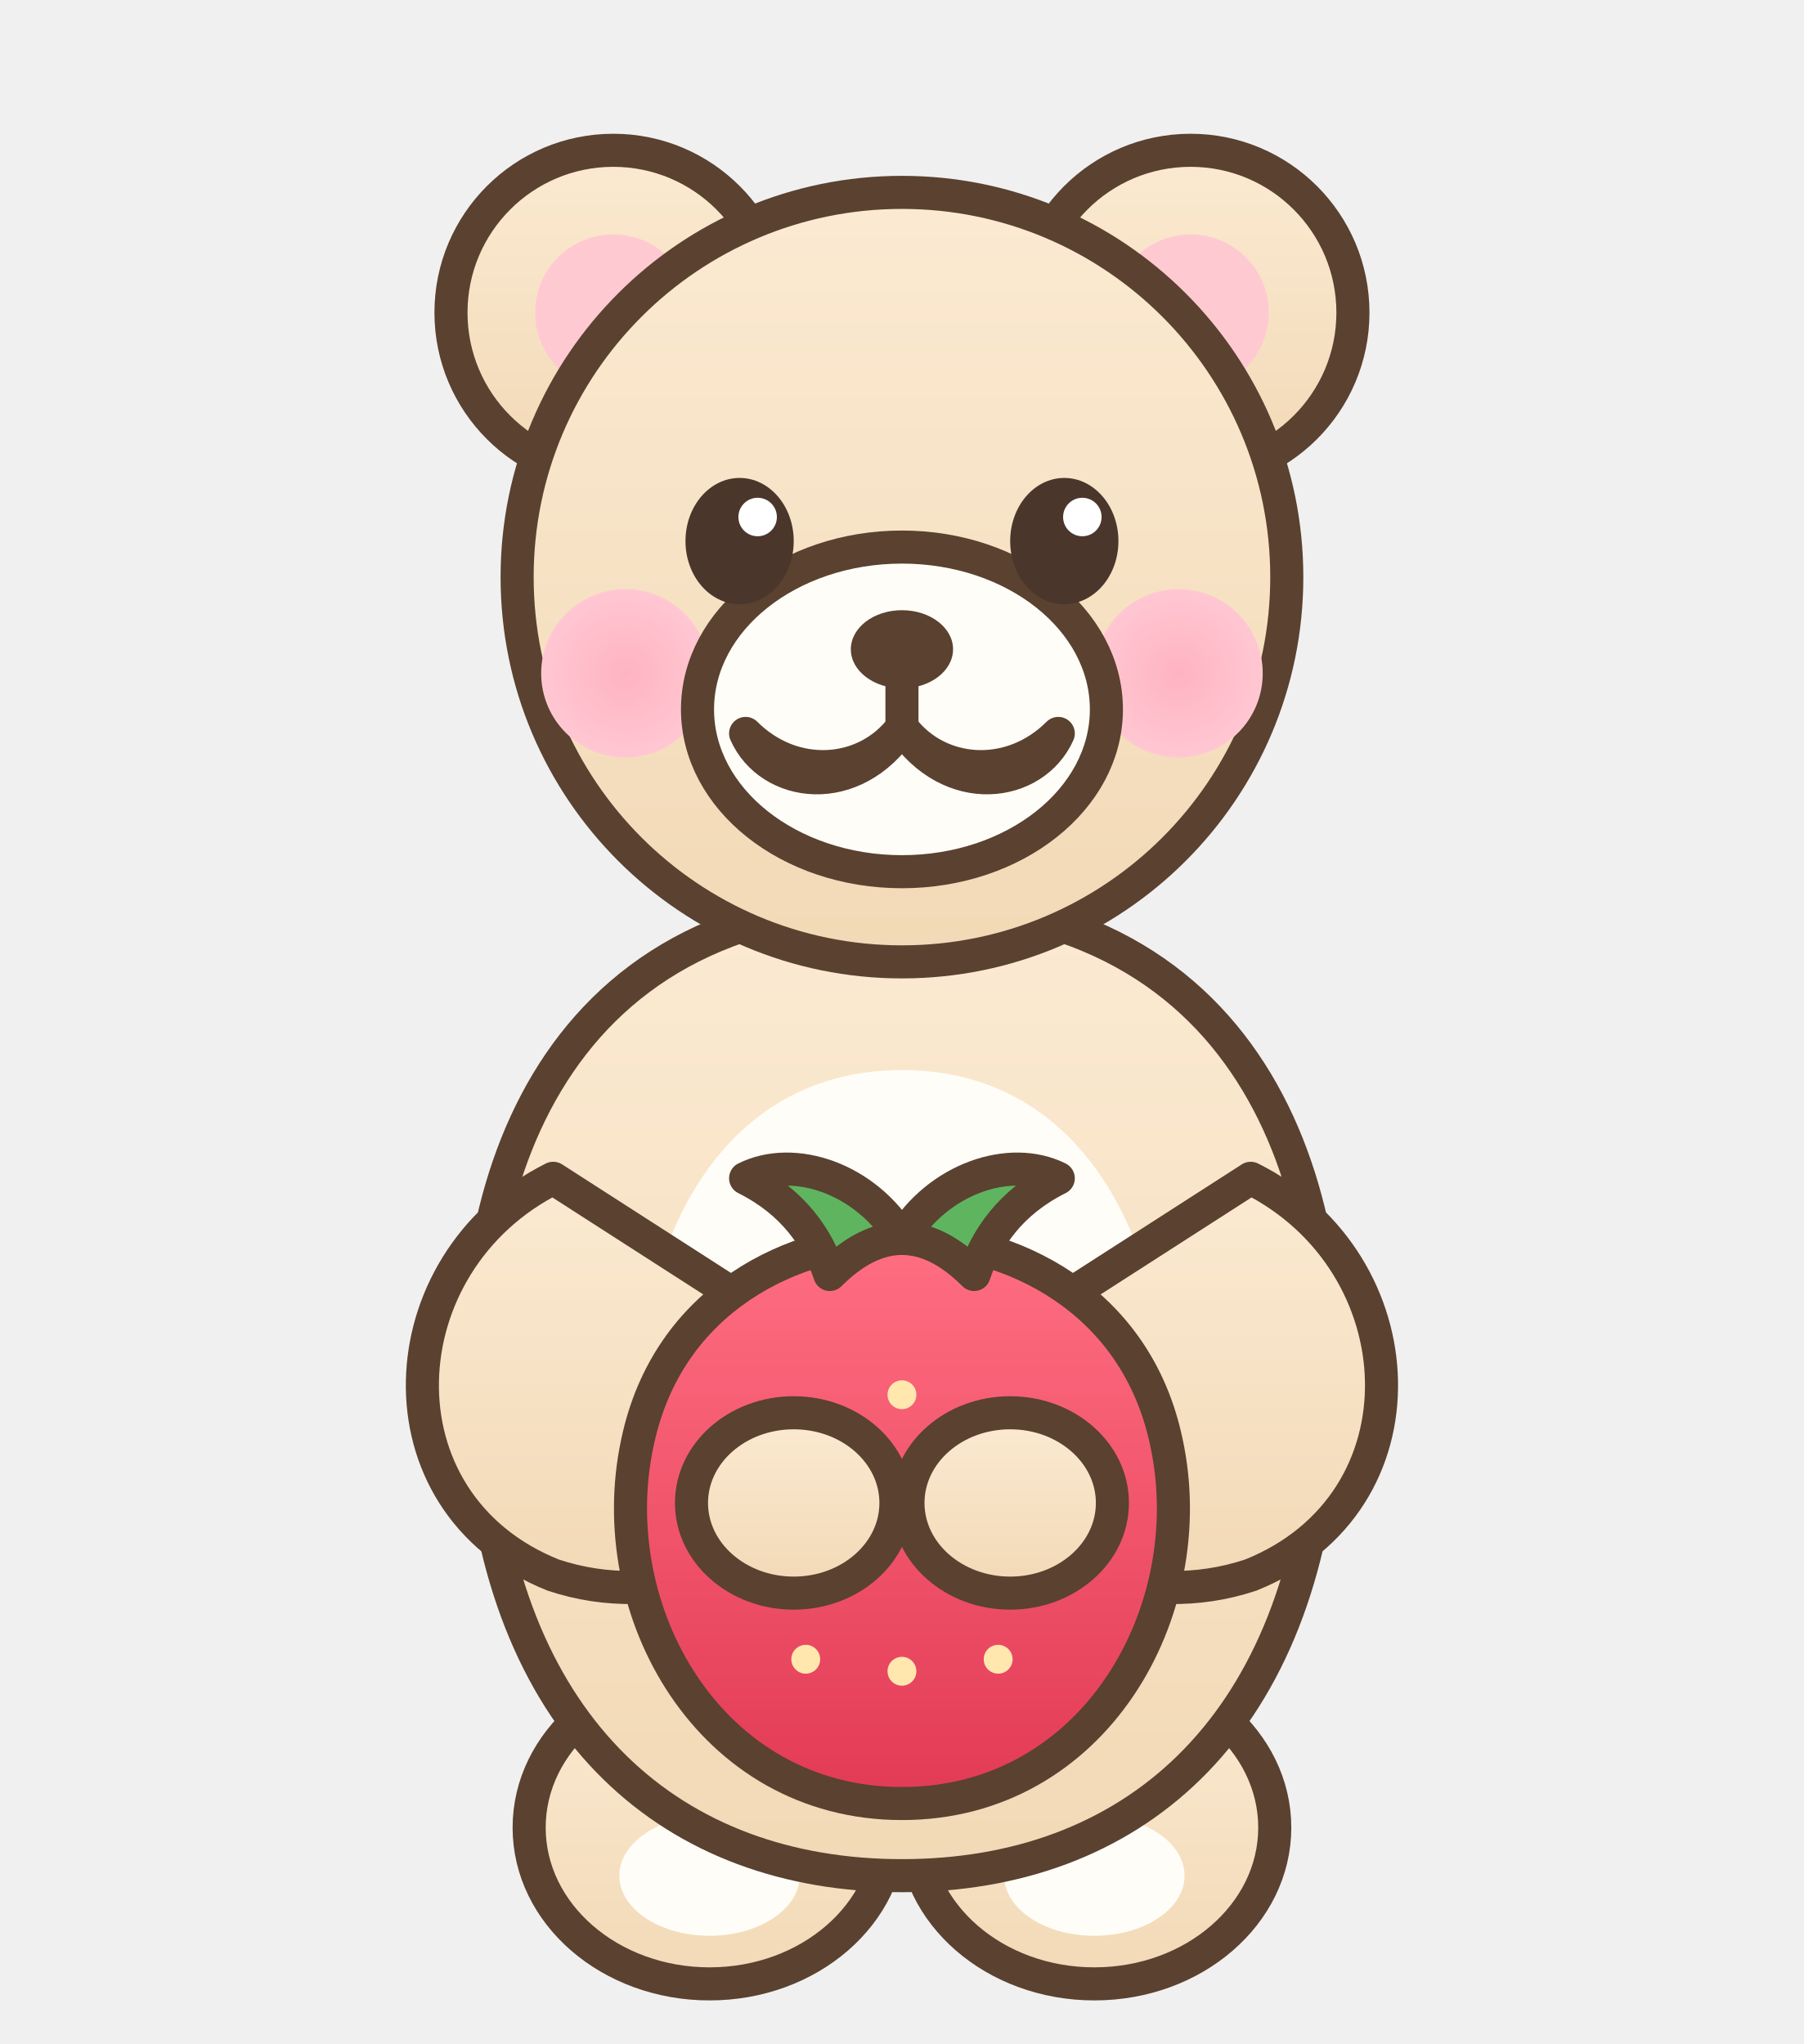
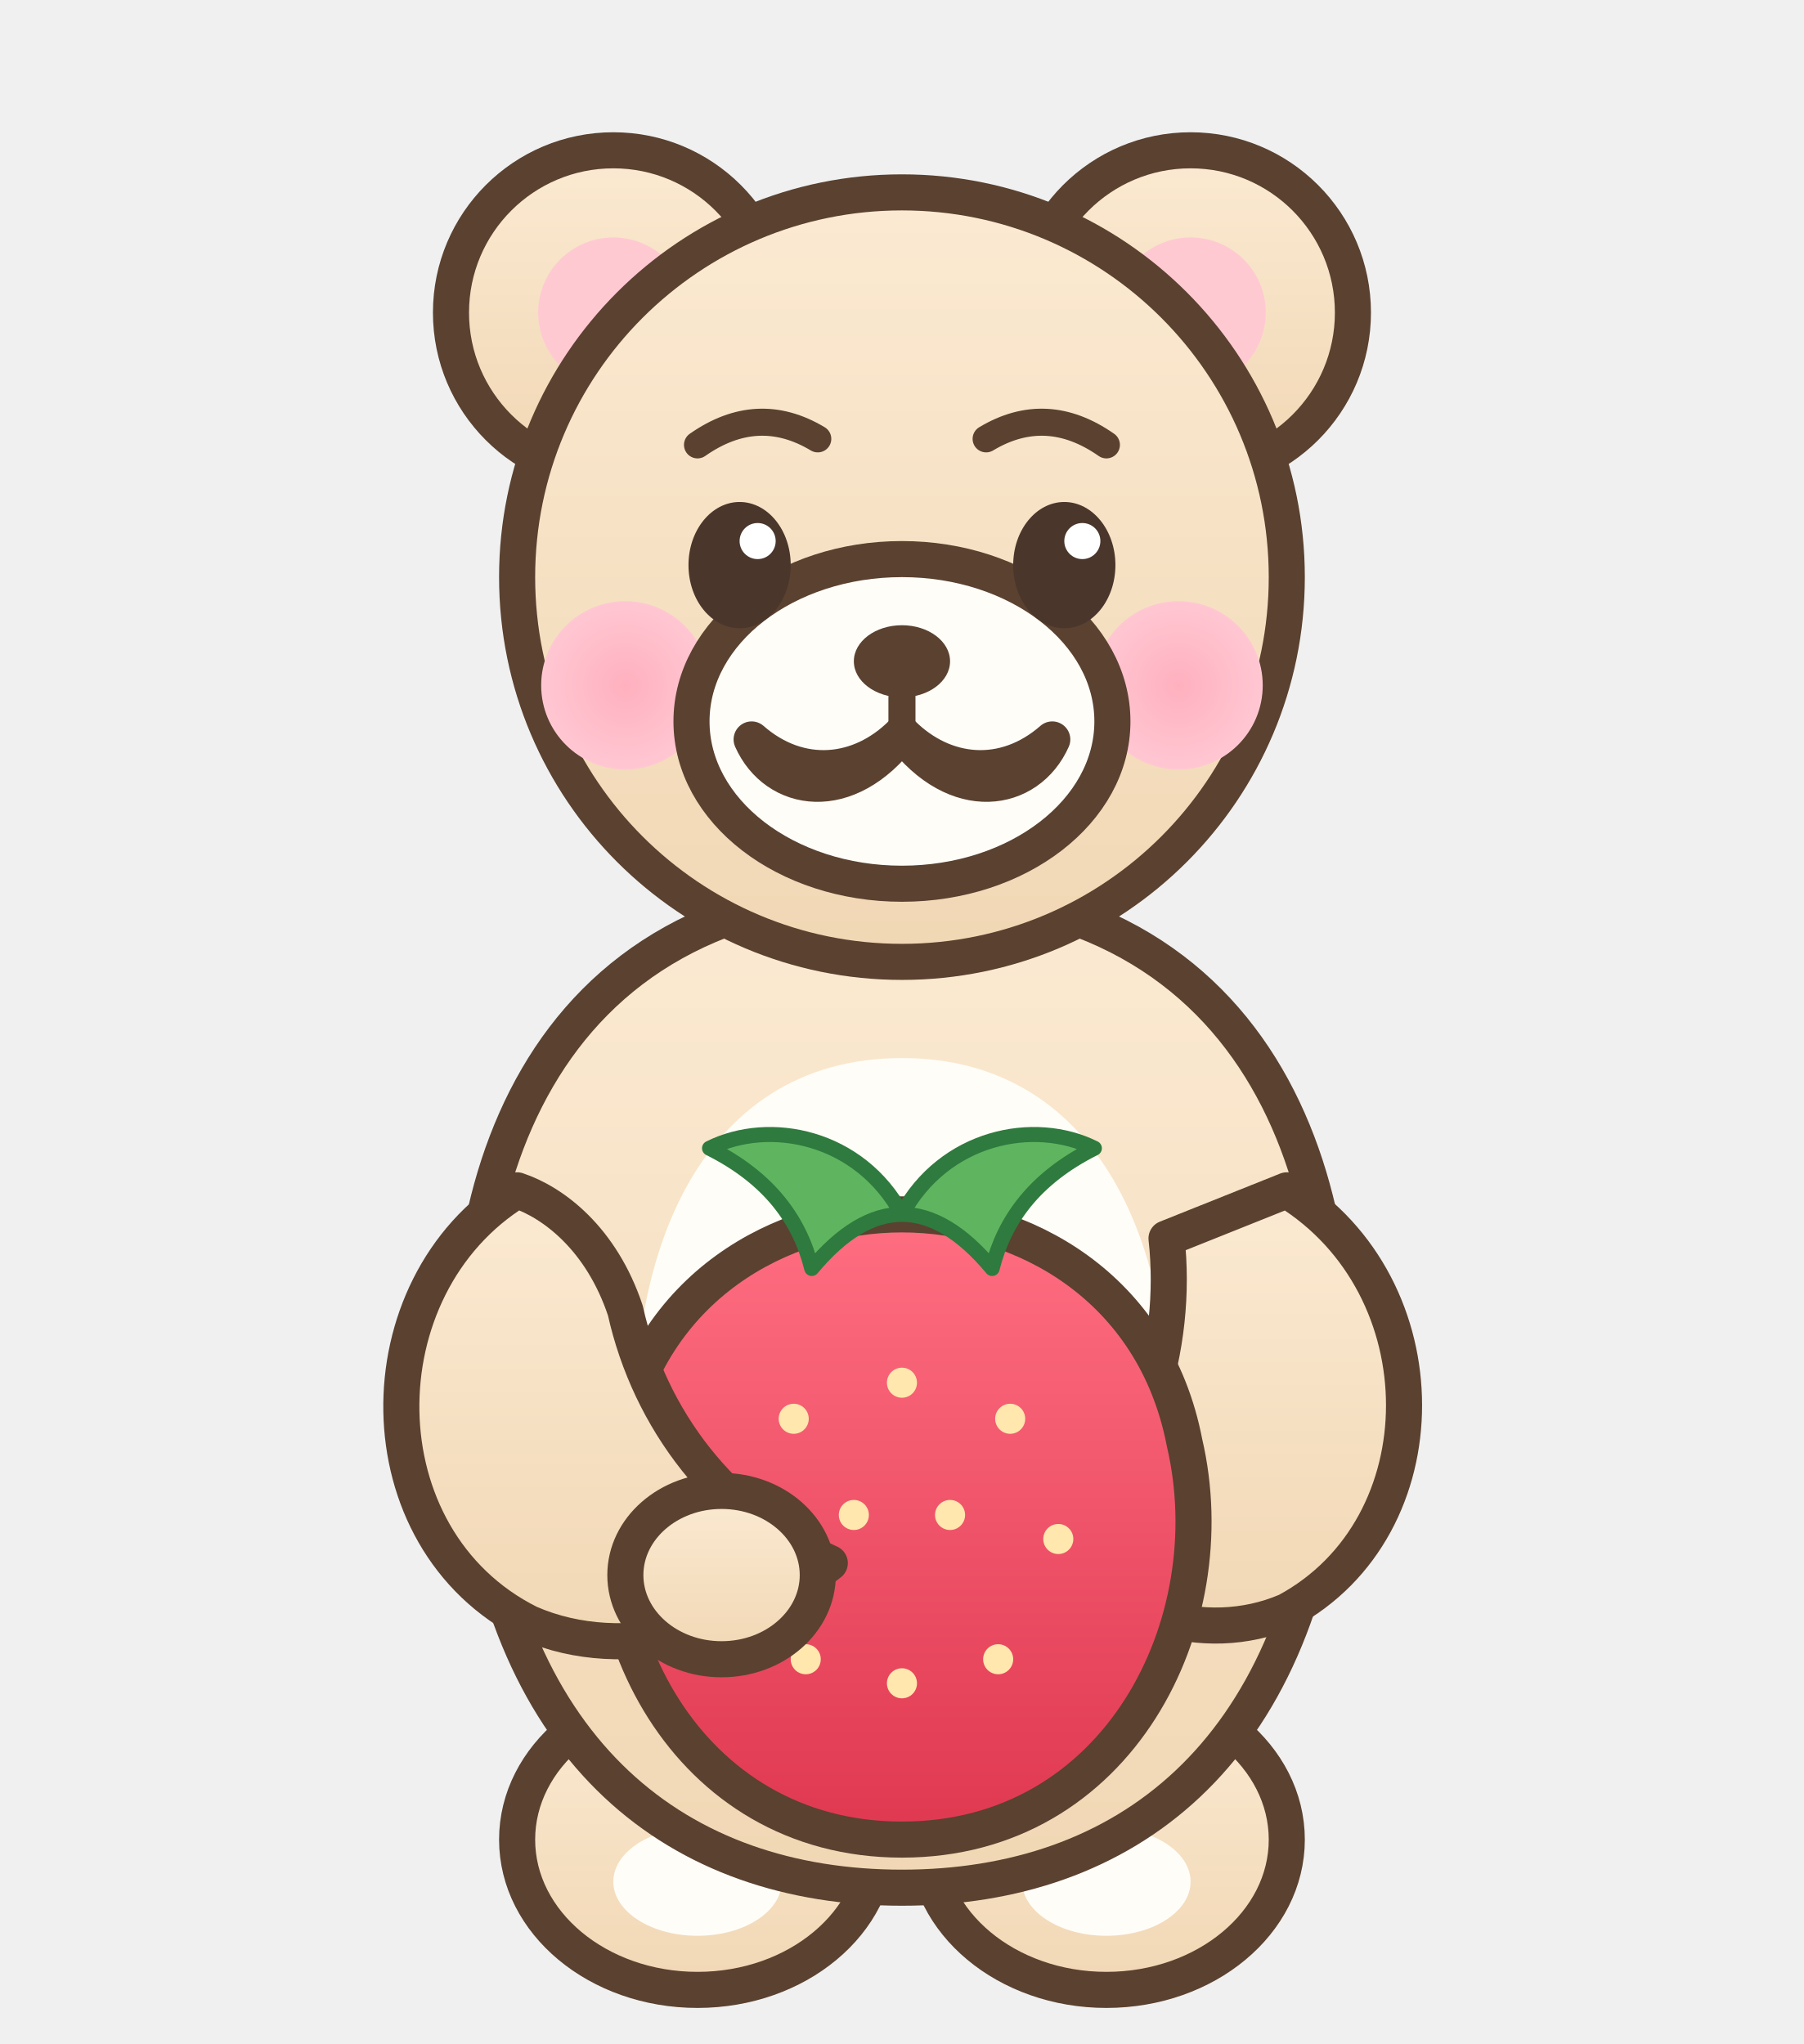
<svg xmlns="http://www.w3.org/2000/svg" viewBox="0 0 300 340" role="img" aria-label="릴라베어 마스코트 릴라 — 딸기를 안은 크림빛 곰">
  <defs>
    <linearGradient id="rbFur" x1="0" y1="0" x2="0" y2="1">
      <stop offset="0%" stop-color="#FBEAD2" />
-       <stop offset="100%" stop-color="#F2D9B6" />
+       <stop offset="100%" stop-color="#F1D7B4" />
    </linearGradient>
    <linearGradient id="rbBerry" x1="0" y1="0" x2="0" y2="1">
      <stop offset="0%" stop-color="#FF6E82" />
-       <stop offset="100%" stop-color="#E23A55" />
+       <stop offset="100%" stop-color="#DF3850" />
    </linearGradient>
    <radialGradient id="rbCheek" cx="50%" cy="50%" r="50%">
-       <stop offset="0%" stop-color="#FFB3C1" />
+       <stop offset="0%" stop-color="#FFB0BF" />
      <stop offset="100%" stop-color="#FFC7D2" />
    </radialGradient>
  </defs>
-   <g stroke="#5A4130" stroke-width="5.5" stroke-linejoin="round" stroke-linecap="round">
-     <ellipse cx="118" cy="304" rx="30" ry="26" fill="url(#rbFur)" />
-     <ellipse cx="182" cy="304" rx="30" ry="26" fill="url(#rbFur)" />
-     <ellipse cx="118" cy="312" rx="15" ry="10" fill="#FFFDF8" stroke="none" />
-     <ellipse cx="182" cy="312" rx="15" ry="10" fill="#FFFDF8" stroke="none" />
-     <path d="M150 150 C210 150 224 200 220 240 C216 288 188 312 150 312 C112 312 84 288 80 240 C76 200 90 150 150 150 Z" fill="url(#rbFur)" />
-     <path d="M150 178 C182 178 196 210 194 244 C192 282 174 300 150 300 C126 300 108 282 106 244 C104 210 118 178 150 178 Z" fill="#FFFDF8" stroke="none" />
-     <path d="M92 196 C64 210 62 250 92 262 C110 268 128 260 138 250 L120 214 Z" fill="url(#rbFur)" />
-     <path d="M208 196 C236 210 238 250 208 262 C190 268 172 260 162 250 L180 214 Z" fill="url(#rbFur)" />
-     <path d="M150 300 C118 300 100 268 106 240 C111 216 132 206 150 206 C168 206 189 216 194 240 C200 268 182 300 150 300 Z" fill="url(#rbBerry)" />
+   <g stroke="#5A4130" stroke-width="6" stroke-linejoin="round" stroke-linecap="round">
+     <ellipse cx="116" cy="306" rx="30" ry="25" fill="url(#rbFur)" />
+     <ellipse cx="184" cy="306" rx="30" ry="25" fill="url(#rbFur)" />
+     <ellipse cx="116" cy="313" rx="14" ry="9" fill="#FFFDF8" stroke="none" />
+     <ellipse cx="184" cy="313" rx="14" ry="9" fill="#FFFDF8" stroke="none" />
+     <path d="M150 148 C212 148 226 200 221 242 C216 292 187 314 150 314 C113 314 84 292 79 242 C74 200 88 148 150 148 Z" fill="url(#rbFur)" />
+     <path d="M150 176 C184 176 197 210 194 246 C191 286 173 302 150 302 C127 302 109 286 106 246 C103 210 116 176 150 176 Z" fill="#FFFDF8" stroke="none" />
+     <path d="M214 198 C240 214 240 254 214 268 C200 274 184 268 176 258 C190 244 196 224 194 206 Z" fill="url(#rbFur)" />
+     <path d="M150 306 C114 306 96 270 103 240 C108 214 130 202 150 202 C170 202 192 214 197 240 C204 270 186 306 150 306 Z" fill="url(#rbBerry)" />
+     <path d="M150 202 C143 189 128 186 118 191 C128 196 133 203 135 211 C140 205 145 202 150 202 C155 202 160 205 165 211 C167 203 172 196 182 191 C172 186 157 189 150 202 Z" fill="#5FB55F" stroke="#2F7A3E" stroke-width="2.5" />
    <g stroke="none" fill="#FFE7AE">
-       <circle cx="132" cy="238" r="2.4" />
-       <circle cx="150" cy="232" r="2.4" />
-       <circle cx="168" cy="238" r="2.4" />
-       <circle cx="124" cy="258" r="2.4" />
-       <circle cx="142" cy="254" r="2.4" />
-       <circle cx="160" cy="254" r="2.4" />
-       <circle cx="176" cy="258" r="2.4" />
-       <circle cx="134" cy="276" r="2.4" />
-       <circle cx="150" cy="278" r="2.4" />
-       <circle cx="166" cy="276" r="2.4" />
+       <circle cx="132" cy="236" r="2.5" />
+       <circle cx="150" cy="230" r="2.5" />
+       <circle cx="168" cy="236" r="2.5" />
+       <circle cx="124" cy="256" r="2.5" />
+       <circle cx="142" cy="252" r="2.5" />
+       <circle cx="158" cy="252" r="2.5" />
+       <circle cx="176" cy="256" r="2.5" />
+       <circle cx="134" cy="276" r="2.5" />
+       <circle cx="150" cy="280" r="2.5" />
+       <circle cx="166" cy="276" r="2.5" />
    </g>
-     <path d="M150 206 C144 196 132 192 124 196 C132 200 136 206 138 212 C142 208 146 206 150 206 C154 206 158 208 162 212 C164 206 168 200 176 196 C168 192 156 196 150 206 Z" fill="#5FB55F" />
-     <ellipse cx="132" cy="250" rx="17" ry="15" fill="url(#rbFur)" />
-     <ellipse cx="168" cy="250" rx="17" ry="15" fill="url(#rbFur)" />
+     <path d="M86 198 C60 214 60 256 88 270 C104 277 124 271 138 260 C120 252 108 236 104 218 C100 206 92 200 86 198 Z" fill="url(#rbFur)" />
+     <ellipse cx="120" cy="262" rx="16" ry="14" fill="url(#rbFur)" />
    <circle cx="102" cy="52" r="27" fill="url(#rbFur)" />
    <circle cx="198" cy="52" r="27" fill="url(#rbFur)" />
-     <circle cx="102" cy="52" r="13" fill="#FFC9D2" stroke="none" />
-     <circle cx="198" cy="52" r="13" fill="#FFC9D2" stroke="none" />
+     <circle cx="102" cy="52" r="12.5" fill="#FFC9D2" stroke="none" />
+     <circle cx="198" cy="52" r="12.5" fill="#FFC9D2" stroke="none" />
    <circle cx="150" cy="96" r="64" fill="url(#rbFur)" />
-     <circle cx="104" cy="112" r="14" fill="url(#rbCheek)" stroke="none" />
-     <circle cx="196" cy="112" r="14" fill="url(#rbCheek)" stroke="none" />
-     <ellipse cx="150" cy="118" rx="34" ry="27" fill="#FFFDF8" />
-     <ellipse cx="123" cy="90" rx="9" ry="10.5" fill="#4A362B" stroke="none" />
-     <ellipse cx="177" cy="90" rx="9" ry="10.5" fill="#4A362B" stroke="none" />
-     <circle cx="126" cy="86" r="3.2" fill="#fff" stroke="none" />
-     <circle cx="180" cy="86" r="3.2" fill="#fff" stroke="none" />
-     <ellipse cx="150" cy="108" rx="8.5" ry="6.5" fill="#5A4130" stroke="none" />
-     <path d="M150 114 v7" fill="none" />
-     <path d="M150 121 C142 133 128 131 124 122 C132 130 144 129 150 121 C156 129 168 130 176 122 C172 131 158 133 150 121 Z" fill="#E96A7B" />
+     <path d="M116 74 q10 -7 20 -1" fill="none" stroke-width="4.5" />
+     <path d="M164 73 q10 -6 20 1" fill="none" stroke-width="4.5" />
+     <circle cx="104" cy="114" r="14" fill="url(#rbCheek)" stroke="none" />
+     <circle cx="196" cy="114" r="14" fill="url(#rbCheek)" stroke="none" />
+     <ellipse cx="150" cy="120" rx="35" ry="27" fill="#FFFDF8" />
+     <ellipse cx="123" cy="94" rx="8.5" ry="10.5" fill="#4A362B" stroke="none" />
+     <ellipse cx="177" cy="94" rx="8.5" ry="10.5" fill="#4A362B" stroke="none" />
+     <circle cx="126" cy="90" r="3" fill="#fff" stroke="none" />
+     <circle cx="180" cy="90" r="3" fill="#fff" stroke="none" />
+     <ellipse cx="150" cy="110" rx="8" ry="6" fill="#5A4130" stroke="none" />
+     <path d="M150 116 v6" fill="none" stroke-width="4.5" />
+     <path d="M150 122 C141 134 129 132 125 123 C133 130 143 129 150 122 C157 129 167 130 175 123 C171 132 159 134 150 122 Z" fill="#E96A7B" />
  </g>
</svg>
